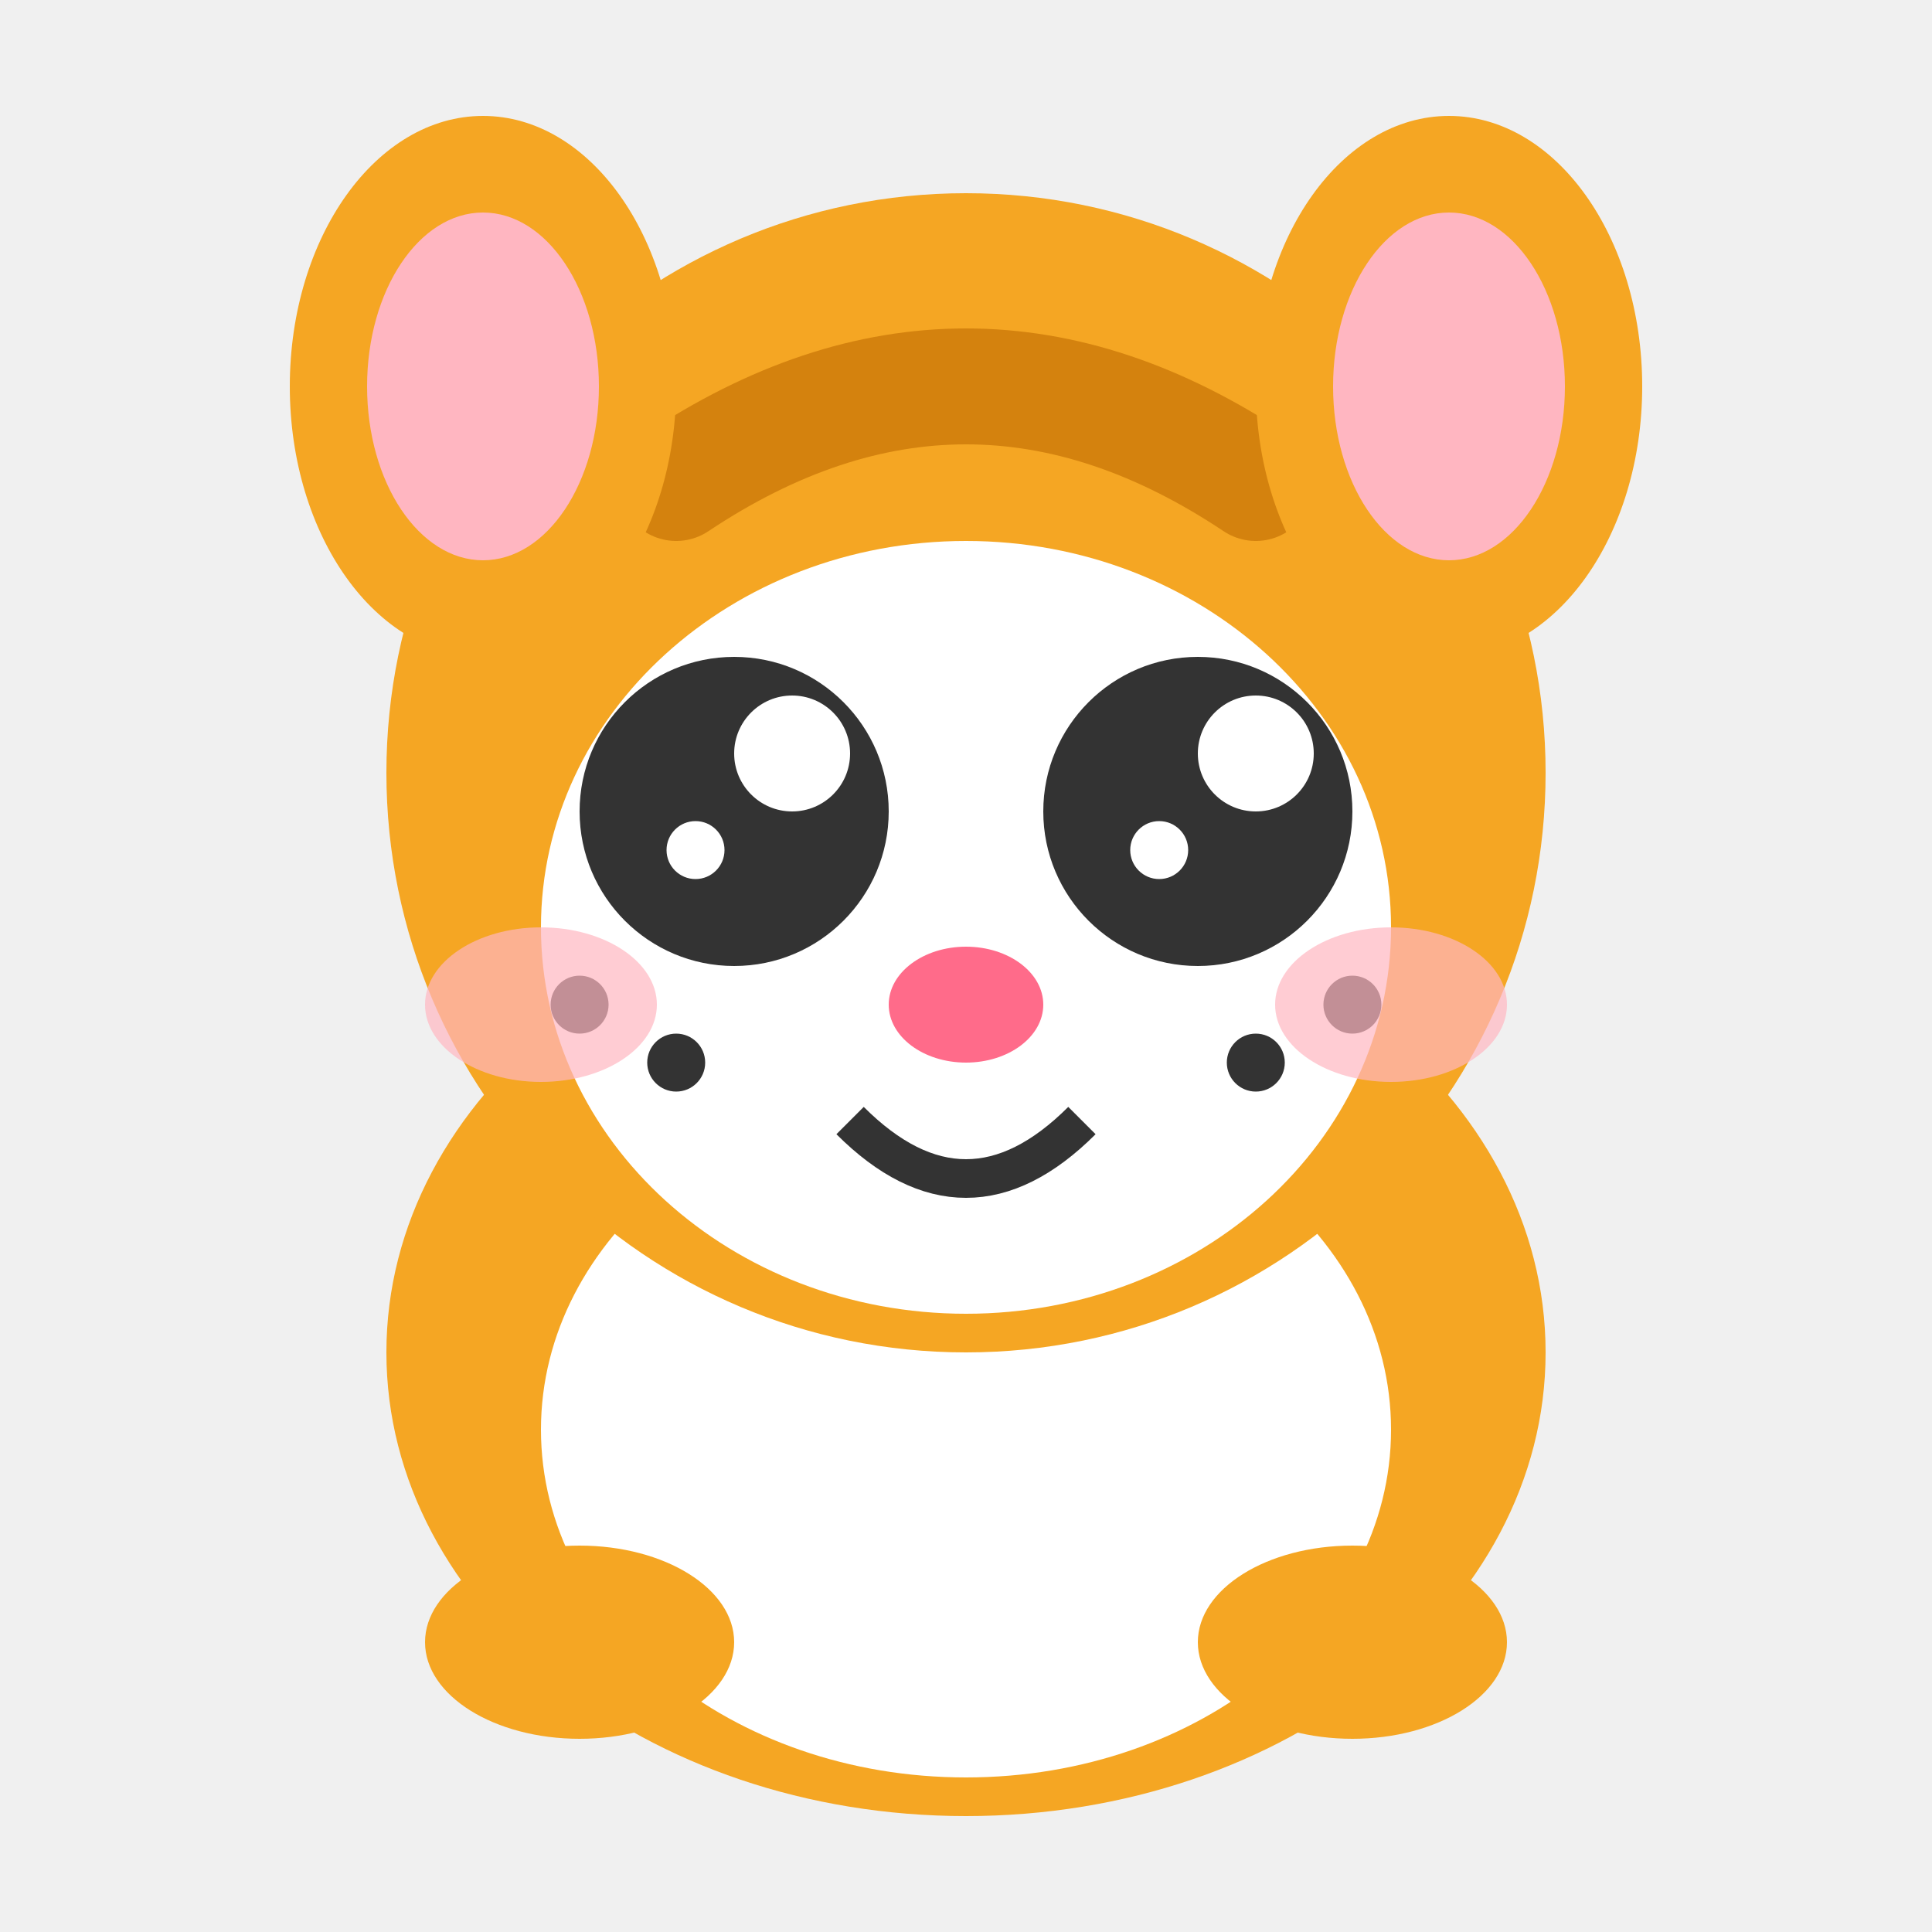
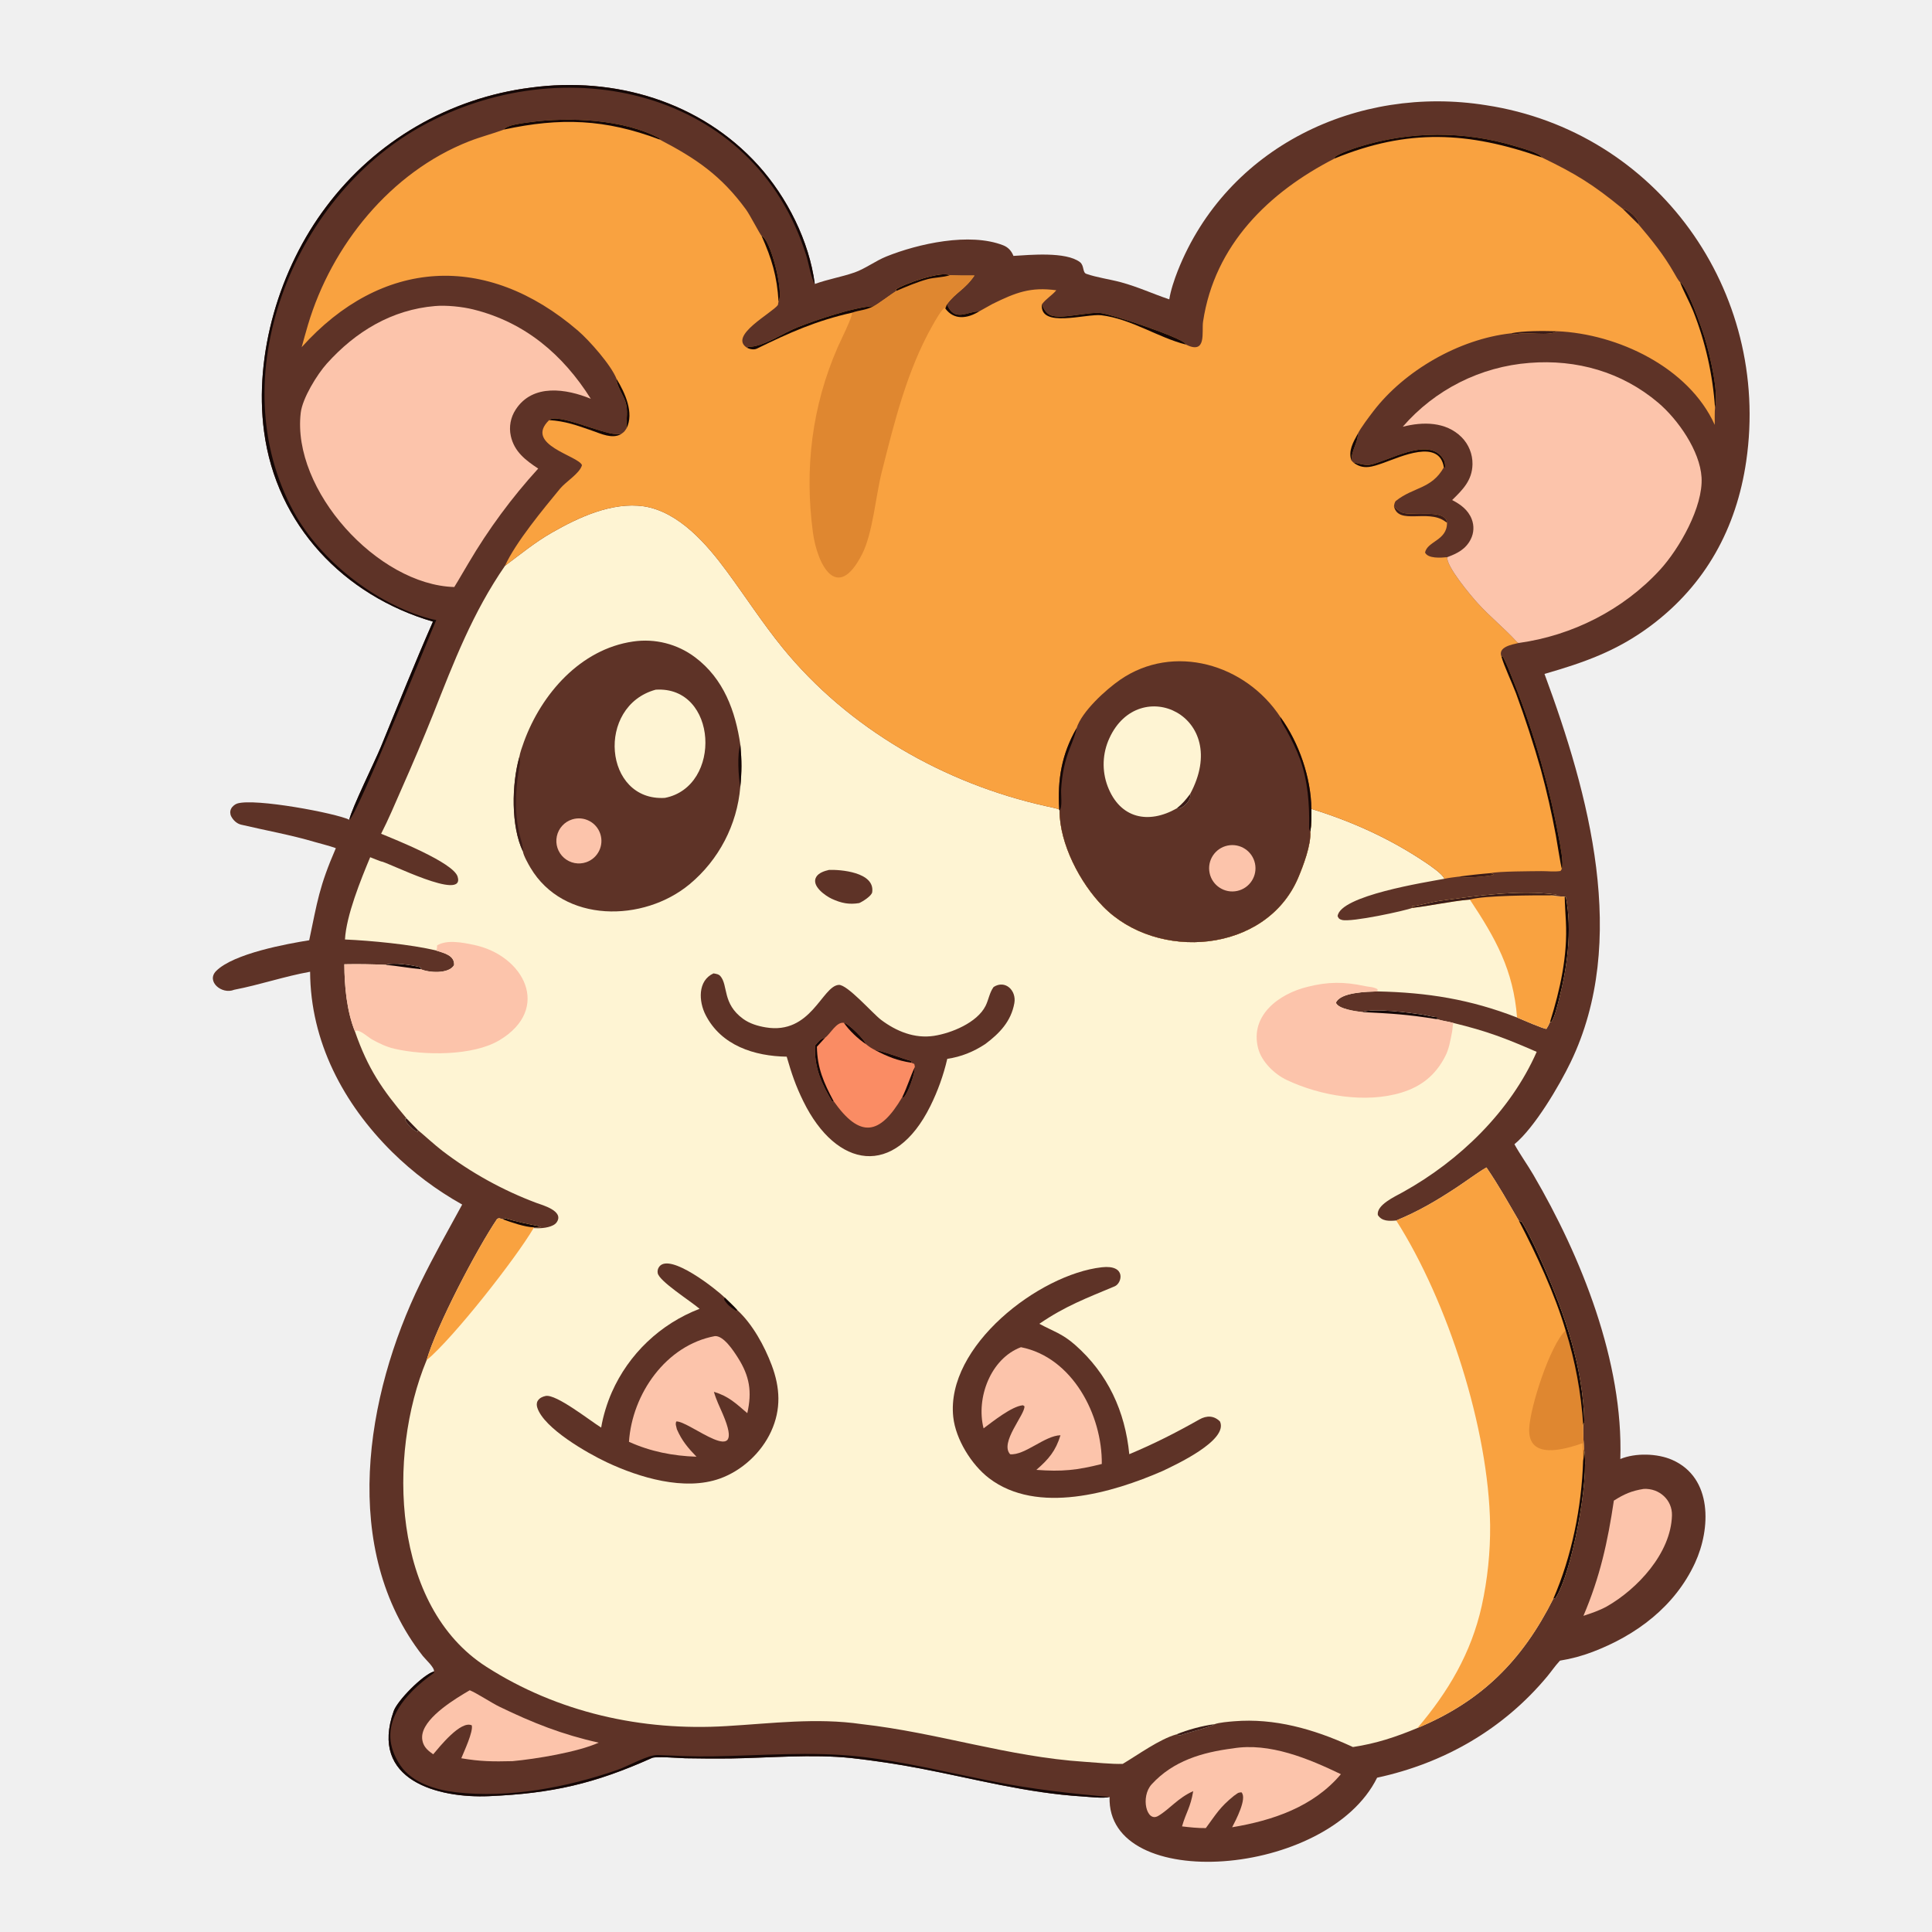
- <svg xmlns="http://www.w3.org/2000/svg" viewBox="0 0 100 100">
-   <ellipse cx="50" cy="70" rx="30" ry="24" fill="#F5A623" />
-   <ellipse cx="50" cy="74" rx="22" ry="18" fill="#FFFFFF" />
-   <circle cx="50" cy="40" r="30" fill="#F5A623" />
-   <ellipse cx="50" cy="48" rx="22" ry="20" fill="#FFFFFF" />
-   <path d="M 35 25 Q 50 15 65 25" fill="none" stroke="#D4820E" stroke-width="6" stroke-linecap="round" />
-   <ellipse cx="25" cy="20" rx="10" ry="14" fill="#F5A623" />
-   <ellipse cx="25" cy="20" rx="6" ry="9" fill="#FFB6C1" />
-   <ellipse cx="75" cy="20" rx="10" ry="14" fill="#F5A623" />
-   <ellipse cx="75" cy="20" rx="6" ry="9" fill="#FFB6C1" />
-   <circle cx="38" cy="42" r="8" fill="#333" />
-   <circle cx="62" cy="42" r="8" fill="#333" />
-   <circle cx="41" cy="39" r="3" fill="#FFF" />
-   <circle cx="65" cy="39" r="3" fill="#FFF" />
-   <circle cx="36" cy="44" r="1.5" fill="#FFF" />
-   <circle cx="60" cy="44" r="1.5" fill="#FFF" />
-   <ellipse cx="50" cy="52" rx="4" ry="3" fill="#FF6B8A" />
-   <path d="M 44 58 Q 50 64 56 58" fill="none" stroke="#333" stroke-width="2" />
-   <circle cx="35" cy="55" r="1.5" fill="#333" />
-   <circle cx="30" cy="52" r="1.5" fill="#333" />
-   <circle cx="65" cy="55" r="1.5" fill="#333" />
-   <circle cx="70" cy="52" r="1.5" fill="#333" />
-   <ellipse cx="28" cy="52" rx="6" ry="4" fill="#FFB6C1" opacity="0.7" />
-   <ellipse cx="72" cy="52" rx="6" ry="4" fill="#FFB6C1" opacity="0.7" />
-   <ellipse cx="30" cy="85" rx="8" ry="5" fill="#F5A623" />
-   <ellipse cx="70" cy="85" rx="8" ry="5" fill="#F5A623" />
+ <svg xmlns="http://www.w3.org/2000/svg" version="1.1" style="display: block;" viewBox="0 0 2048 2048" width="1024" height="1024" preserveAspectRatio="none">
+   <path transform="translate(0,0)" fill="rgb(94,51,39)" d="M 458.959 658.946 C 364.505 631.386 293.029 556.597 279.903 457.361 C 269.081 375.549 296.349 284.508 345.845 219.052 C 398.039 149.414 476.225 103.899 562.553 92.896 C 651.379 80.818 742.637 107.655 803.709 175.187 C 834.372 209.092 857.743 255.503 863.715 301.046 C 878.008 295.854 891.453 293.8 905.894 288.81 C 916.745 285.061 928.391 276.39 939.537 271.911 C 973.505 258.261 1027.94 246.144 1063.46 260.042 C 1068.82 262.139 1072.27 266.098 1074.29 271.266 C 1091.81 270.223 1129.86 266.529 1144.73 277.825 C 1149.5 281.447 1147.33 288.772 1151.51 290.266 C 1162.21 294.085 1176.85 296.109 1188.18 299.181 C 1206.71 304.21 1222.2 311.565 1239.49 317.313 C 1240.86 308.108 1244.95 295.969 1248.42 287.19 C 1300.52 155.592 1439.26 89.739 1575.28 111.528 C 1756.6 139.142 1877.37 308.619 1851.07 488.893 C 1840.72 559.868 1808.03 619.841 1749.88 663.325 C 1714.16 690.03 1679.48 702.226 1637.23 714.383 C 1684.32 841.702 1726.99 997.379 1664.92 1126.02 C 1653.03 1150.67 1626.89 1195.2 1605.36 1212.94 C 1611.48 1224.03 1618.9 1234.23 1625.25 1245.07 C 1676.27 1332.19 1720.98 1443.8 1717.6 1546.63 C 1733.64 1539.92 1756.94 1540.65 1772.56 1547.51 C 1815.74 1566.5 1813.44 1620.7 1796.84 1656.66 C 1775.46 1703 1734.44 1733.5 1688.26 1751.07 C 1677.08 1755.34 1665.49 1758.44 1653.67 1760.34 L 1652.96 1761.09 C 1648.28 1766.17 1644.66 1771.62 1640.31 1776.87 C 1593.67 1833.03 1530.77 1869.13 1459.8 1884.43 C 1407.29 1990.77 1173.09 2007.39 1176.2 1904.9 C 1169.26 1906.54 1155.51 1904.82 1147.82 1904.35 C 1088.57 1900.74 1032.93 1885.63 975.454 1874.62 C 951.267 1870.02 926.913 1866.34 902.446 1863.6 C 860.865 1859.27 815.407 1863.42 773.982 1864.08 C 758.172 1864.22 742.36 1864.14 726.552 1863.84 C 719.888 1863.67 695.271 1861.6 691.136 1863.5 C 630.397 1890.72 585.386 1901.17 518.094 1904.02 C 464.546 1906.29 391.277 1887.38 417.344 1813.8 C 421.285 1802.68 447.871 1775.59 459.971 1771.77 C 461.061 1768.03 450.885 1758.84 448.172 1755.37 C 360.113 1642.75 387.346 1479.38 445.803 1359.78 C 460.112 1330.5 474.689 1304.8 489.937 1276.87 C 462.77 1261.69 437.769 1242.93 415.607 1221.09 C 363.962 1169.87 329.075 1104.21 328.728 1030.09 C 301.233 1035.01 275.863 1043.87 248.232 1049.2 C 235.119 1054.62 218.21 1040.26 229.152 1029.27 C 247.736 1010.6 304.996 1000.37 327.767 996.715 C 336.484 955.521 338.202 940.206 356.014 899.095 C 348.886 896.493 341.376 894.811 334.111 892.662 C 308.267 885.019 281.768 880.332 255.593 874.178 C 250.995 873.097 247.238 869.487 245.104 865.415 C 243.831 862.985 243.665 859.704 245.028 857.264 C 246.088 854.91 249.121 852.508 251.418 851.785 C 270.312 845.84 356.082 862.02 370.265 868.942 C 372.727 857.028 397.752 806.401 403.895 791.36 C 421.935 747.192 439.793 702.606 458.959 658.946 z" />
+   <path transform="translate(0,0)" fill="rgb(20,7,6)" d="M 458.959 658.946 C 364.505 631.386 293.029 556.597 279.903 457.361 C 269.081 375.549 296.349 284.508 345.845 219.052 C 398.039 149.414 476.225 103.899 562.553 92.896 C 651.379 80.818 742.637 107.655 803.709 175.187 C 834.372 209.092 857.743 255.503 863.715 301.046 C 859.689 294.647 857.202 278.94 854.717 270.985 C 799.453 94.072 596.909 49.917 445.557 134.527 C 309.933 210.344 233.984 400.935 311.41 542.603 C 339.618 594.216 398.114 640.129 455.545 655.788 C 457.817 656.395 460.118 656.881 462.441 657.244 C 453.098 678.948 377.885 865.3 370.476 868.879 C 370.41 868.911 370.335 868.921 370.265 868.942 C 372.727 857.028 397.752 806.401 403.895 791.36 C 421.935 747.192 439.793 702.606 458.959 658.946 z" />
+   <path transform="translate(0,0)" fill="rgb(20,7,6)" d="M 459.971 1771.77 L 460.019 1773.35 C 428.753 1795.63 396.622 1830.1 424.323 1871.3 C 436.972 1890.11 462.613 1897.48 483.587 1899.91 C 539.649 1906.34 600.983 1894.7 654.026 1876.32 C 666.252 1872.08 687.016 1859.96 697.547 1860.39 C 717.415 1861.19 734.939 1862.16 755.011 1861.84 C 806.414 1861.03 860.034 1856.26 911.119 1862.05 C 959.677 1867.55 1006.62 1879.31 1054.4 1888.73 C 1094.69 1896.67 1135.3 1901.22 1176.2 1904.9 C 1169.26 1906.54 1155.51 1904.82 1147.82 1904.35 C 1088.57 1900.74 1032.93 1885.63 975.454 1874.62 C 951.267 1870.02 926.913 1866.34 902.446 1863.6 C 860.865 1859.27 815.407 1863.42 773.982 1864.08 C 758.172 1864.22 742.36 1864.14 726.552 1863.84 C 719.888 1863.67 695.271 1861.6 691.136 1863.5 C 630.397 1890.72 585.386 1901.17 518.094 1904.02 C 464.546 1906.29 391.277 1887.38 417.344 1813.8 C 421.285 1802.68 447.871 1775.59 459.971 1771.77 z" />
+   <path transform="translate(0,0)" fill="rgb(254,244,211)" d="M 535.332 599.764 C 551.65 587.588 567.124 574.859 584.794 564.727 C 613.275 548.396 648.671 531.867 682.526 536.713 C 719.943 542.563 749.598 577.303 770.823 606.135 C 790.444 632.786 808.535 660.772 829.316 686.344 C 899.424 772.614 1001.47 830.813 1109.44 854.68 C 1113.84 855.654 1118.48 856.582 1122.81 857.91 L 1123.15 859.105 C 1123.18 894.532 1144.9 935.899 1169.26 960.829 C 1226.62 1019.54 1341.73 1010.54 1375.97 930.817 C 1381.32 918.281 1390.06 895.323 1388.93 881.524 C 1390.31 873.788 1390.07 865.366 1390.11 857.455 C 1433.53 870.898 1473.41 888.908 1511.28 914.35 C 1515.81 917.389 1529.48 926.688 1531.1 931.557 C 1511.49 935.208 1420.3 949.376 1417.92 971.203 C 1419.17 973.652 1419.31 974.235 1422.52 975.165 C 1432.07 977.925 1490.36 965.261 1497 962.434 L 1496.7 960.78 C 1506.02 959.732 1516.53 956.313 1525.98 955.017 C 1565.78 949.559 1610.25 943.021 1650.22 948.389 L 1642.91 949.142 C 1648.55 949.915 1653.01 950.218 1658.67 950.556 L 1659.88 950.945 C 1666.81 987.018 1661.2 1026.29 1652.04 1061.55 C 1650.63 1066.97 1647.68 1079.01 1644.49 1083.28 L 1643.08 1083.4 C 1641.63 1086.74 1641.2 1087.56 1639.27 1090.65 C 1636.62 1090.95 1612.88 1080.57 1608.15 1078.61 C 1558.27 1059.25 1513.18 1052.08 1460.03 1050.93 C 1449.56 1051.32 1421.06 1051.62 1416.13 1062.9 C 1418.35 1069.58 1437.35 1072.09 1443.83 1072.83 C 1456.7 1068.54 1493.56 1073.41 1507.3 1075.46 C 1511.3 1076.06 1521.07 1078.56 1523.78 1078.18 L 1523.36 1080.39 C 1529.31 1082.32 1535.28 1082.8 1540.72 1084.4 C 1576.51 1093.13 1595.45 1100.43 1628.95 1115.01 C 1601.18 1178.18 1546.92 1230.54 1487.28 1263.63 C 1478.22 1268.66 1459.08 1277.26 1460.54 1287.94 C 1464.88 1294.86 1472.78 1294.38 1480.06 1293.77 C 1504.37 1283.68 1522.52 1272.91 1544.43 1258.51 C 1553.48 1252.57 1566.69 1242.72 1575.7 1237.54 C 1589.5 1257.86 1597.92 1273.35 1610.17 1294.25 C 1613.32 1294.97 1613.2 1295.27 1615 1298.41 C 1623.16 1312.7 1629.24 1326.25 1635.94 1341.48 C 1659.06 1393.95 1678.07 1449.57 1679.43 1507.43 C 1679.45 1508.36 1678.68 1509.5 1678.22 1510.3 C 1677.84 1518.1 1678.7 1528.36 1679.14 1536.35 C 1684.99 1568.08 1666.23 1667.44 1648.92 1693.92 L 1646.54 1694.82 C 1613.68 1760.19 1570.6 1803.42 1502.57 1831.75 C 1479.63 1841.31 1458.9 1848.18 1434.17 1851.93 L 1431.29 1850.61 C 1392.57 1832.99 1351.05 1821.07 1308.13 1824.62 C 1302.83 1825.06 1292.26 1825.9 1287.39 1827.73 C 1285.04 1830.35 1256.7 1837.21 1251.45 1839.45 C 1250.52 1839.85 1247.95 1838.87 1246.95 1838.54 C 1228.94 1843.66 1206.25 1860.23 1190.12 1869.8 C 1178.18 1870.13 1161.9 1868.37 1149.83 1867.59 C 1068.63 1862.31 994.439 1836.79 913.394 1827.64 C 865.077 1820.63 818.32 1826.93 770.009 1829.73 C 680.377 1835.24 591.109 1815.32 515.397 1766.75 C 415.617 1702.75 410.356 1542.87 452.159 1441.98 C 462.862 1405.19 505.556 1323.73 526.981 1292.09 C 529.34 1290.82 529.469 1291.56 532.962 1292.46 C 533.807 1292.14 534.652 1291.82 535.496 1291.5 C 547.122 1294.91 558.876 1297.4 570.78 1299.66 L 571.103 1301.3 L 573.352 1300.74 L 572.67 1300.1 L 572.454 1301.02 C 570.693 1301.18 567.738 1301.06 565.87 1301.04 L 565.641 1301.85 C 567.081 1301.91 568.52 1301.95 569.96 1301.98 C 576.03 1302.08 586.506 1300.73 590 1295.82 C 598.619 1283.73 574.675 1277.39 568.713 1275.17 C 532.906 1261.76 499.27 1243.14 468.89 1219.92 C 460.386 1213.33 451.195 1204.79 442.755 1197.72 C 443.184 1198.74 442.976 1198.04 442.912 1199.89 C 439.142 1199.3 429.012 1189.84 429.519 1185.8 L 431.276 1185.86 C 404.874 1154.73 389.969 1132.72 376.37 1093.71 C 367.511 1071.65 365.142 1045.7 365.011 1022.15 C 379.62 1021.86 394.235 1022.07 408.83 1022.77 C 417.033 1019.93 436.519 1023.05 445.105 1025.21 L 446.302 1026.27 L 446.022 1027.37 C 454.122 1031.06 475.739 1032.83 481.359 1023.06 C 482.072 1012.6 470.394 1010.23 462.281 1007.59 C 436.383 1001.14 392.135 997.015 365.68 995.893 C 367.076 970.358 382.436 932.586 392.41 908.689 C 393.506 909.106 403.665 913.22 404.209 913.223 C 409.626 913.248 493.86 956.644 485.041 929.125 C 480.288 914.293 418.801 889.902 404.002 883.808 C 411.769 868.725 418.766 851.949 425.662 836.297 C 437.319 810.064 448.503 783.623 459.207 756.987 C 481.179 701.412 500.994 649.519 535.332 599.764 z" />
+   <path transform="translate(0,0)" fill="rgb(249,162,64)" d="M 1480.06 1293.77 C 1504.37 1283.68 1522.52 1272.91 1544.43 1258.51 C 1553.48 1252.57 1566.69 1242.72 1575.7 1237.54 C 1589.5 1257.86 1597.92 1273.35 1610.17 1294.25 C 1613.32 1294.97 1613.2 1295.27 1615 1298.41 C 1623.16 1312.7 1629.24 1326.25 1635.94 1341.48 C 1659.06 1393.95 1678.07 1449.57 1679.43 1507.43 C 1679.45 1508.36 1678.68 1509.5 1678.22 1510.3 C 1677.84 1518.1 1678.7 1528.36 1679.14 1536.35 C 1684.99 1568.08 1666.23 1667.44 1648.92 1693.92 L 1646.54 1694.82 C 1613.68 1760.19 1570.6 1803.42 1502.57 1831.75 C 1535.26 1793.3 1559.54 1752.3 1570.67 1702.47 C 1576.85 1674.24 1579.85 1645.4 1579.59 1616.5 C 1578.05 1514.47 1534.7 1379.53 1480.06 1293.77 z" />
+   <path transform="translate(0,0)" fill="rgb(223,135,48)" d="M 1659.62 1410.3 C 1669.76 1442.78 1676 1476.34 1678.22 1510.3 C 1677.84 1518.1 1678.7 1528.36 1679.14 1536.35 C 1678.98 1540.12 1678.98 1544.95 1678.15 1548.54 C 1677.91 1542.33 1677.71 1536.12 1677.56 1529.91 C 1658.69 1536.37 1619.88 1548.09 1621 1514.74 C 1621.77 1492.04 1643.19 1425.54 1659.62 1410.3 z" />
+   <path transform="translate(0,0)" fill="rgb(20,7,6)" d="M 1610.17 1294.25 C 1613.32 1294.97 1613.2 1295.27 1615 1298.41 C 1623.16 1312.7 1629.24 1326.25 1635.94 1341.48 C 1659.06 1393.95 1678.07 1449.57 1679.43 1507.43 C 1679.45 1508.36 1678.68 1509.5 1678.22 1510.3 C 1676 1476.34 1669.76 1442.78 1659.62 1410.3 C 1648.14 1371.57 1628.83 1329.98 1610.17 1294.25 z" />
+   <path transform="translate(0,0)" fill="rgb(20,7,6)" d="M 1679.14 1536.35 C 1684.99 1568.08 1666.23 1667.44 1648.92 1693.92 L 1646.54 1694.82 C 1666.12 1649.96 1676.65 1597.43 1678.15 1548.54 C 1678.98 1544.95 1678.98 1540.12 1679.14 1536.35 z" />
+   <path transform="translate(0,0)" fill="rgb(252,196,171)" d="M 1540.72 1084.4 C 1539.78 1086.3 1539.84 1091.07 1539.29 1093.73 C 1537.35 1103.07 1536.23 1111.75 1531.7 1120.29 C 1521.67 1139.61 1506.92 1151.6 1485.89 1158.1 C 1447.92 1169.86 1399.68 1161.69 1364.14 1144.9 C 1350.92 1138.66 1337.39 1125.51 1333.7 1111.35 C 1324.59 1076.35 1355.93 1053.38 1385.93 1046.11 C 1407.34 1040.61 1425.07 1040.55 1446.71 1045.28 C 1452.01 1046.44 1455.4 1045.86 1460.33 1048.65 L 1460.03 1050.93 C 1449.56 1051.32 1421.06 1051.62 1416.13 1062.9 C 1418.35 1069.58 1437.35 1072.09 1443.83 1072.83 C 1456.7 1068.54 1493.56 1073.41 1507.3 1075.46 C 1511.3 1076.06 1521.07 1078.56 1523.78 1078.18 L 1523.36 1080.39 C 1529.31 1082.32 1535.28 1082.8 1540.72 1084.4 z" />
+   <path transform="translate(0,0)" fill="rgb(20,7,6)" d="M 1443.83 1072.83 C 1456.7 1068.54 1493.56 1073.41 1507.3 1075.46 C 1511.3 1076.06 1521.07 1078.56 1523.78 1078.18 L 1523.36 1080.39 C 1491.1 1075.25 1475.96 1074.44 1443.83 1072.83 z" />
+   <path transform="translate(0,0)" fill="rgb(252,196,171)" d="M 462.281 1007.59 C 463.515 1005.11 463.289 1004.97 463.369 1002.13 C 473.803 995.865 490.006 999.044 502.246 1001.59 C 555.398 1012.63 584.957 1069.26 529.539 1102.61 C 501.263 1119.62 449.129 1118.95 417.806 1111.65 C 409.842 1109.8 401.63 1105.91 394.581 1101.98 C 390.064 1099.47 381.677 1091.36 377.025 1092.71 L 376.37 1093.71 C 367.511 1071.65 365.142 1045.7 365.011 1022.15 C 379.62 1021.86 394.235 1022.07 408.83 1022.77 C 417.033 1019.93 436.519 1023.05 445.105 1025.21 L 446.302 1026.27 L 446.022 1027.37 C 454.122 1031.06 475.739 1032.83 481.359 1023.06 C 482.072 1012.6 470.394 1010.23 462.281 1007.59 z" />
+   <path transform="translate(0,0)" fill="rgb(20,7,6)" d="M 408.83 1022.77 C 417.033 1019.93 436.519 1023.05 445.105 1025.21 L 446.302 1026.27 L 446.022 1027.37 C 434.003 1026.32 421.443 1023.89 408.83 1022.77 z" />
+   <path transform="translate(0,0)" fill="rgb(249,162,64)" d="M 1497 962.434 L 1496.7 960.78 C 1506.02 959.732 1516.53 956.313 1525.98 955.017 C 1565.78 949.559 1610.25 943.021 1650.22 948.389 L 1642.91 949.142 C 1648.55 949.915 1653.01 950.218 1658.67 950.556 L 1659.88 950.945 C 1666.81 987.018 1661.2 1026.29 1652.04 1061.55 C 1650.63 1066.97 1647.68 1079.01 1644.49 1083.28 L 1643.08 1083.4 C 1641.63 1086.74 1641.2 1087.56 1639.27 1090.65 C 1636.62 1090.95 1612.88 1080.57 1608.15 1078.61 C 1604.22 1028.18 1585.46 994.794 1558.08 953.539 C 1535.94 955.681 1517.37 960.046 1497 962.434 z" />
+   <path transform="translate(0,0)" fill="rgb(59,28,24)" d="M 1497 962.434 L 1496.7 960.78 C 1506.02 959.732 1516.53 956.313 1525.98 955.017 C 1565.78 949.559 1610.25 943.021 1650.22 948.389 L 1642.91 949.142 C 1626.57 949.005 1574.11 949.117 1558.08 953.539 C 1535.94 955.681 1517.37 960.046 1497 962.434 z" />
+   <path transform="translate(0,0)" fill="rgb(20,7,6)" d="M 1658.67 950.556 L 1659.88 950.945 C 1666.81 987.018 1661.2 1026.29 1652.04 1061.55 C 1650.63 1066.97 1647.68 1079.01 1644.49 1083.28 L 1643.08 1083.4 C 1653.89 1048.66 1661.82 1013.27 1659.9 976.713 C 1659.44 967.993 1658.79 959.288 1658.67 950.556 z" />
+   <path transform="translate(0,0)" fill="rgb(249,162,64)" d="M 532.962 1292.46 C 533.807 1292.14 534.652 1291.82 535.496 1291.5 C 547.122 1294.91 558.876 1297.4 570.78 1299.66 L 571.103 1301.3 L 573.352 1300.74 L 572.67 1300.1 L 572.454 1301.02 C 570.693 1301.18 567.738 1301.06 565.87 1301.04 L 565.641 1301.85 C 546.83 1333.88 481.18 1417.71 452.159 1441.98 C 462.862 1405.19 505.556 1323.73 526.981 1292.09 C 529.34 1290.82 529.469 1291.56 532.962 1292.46 z" />
+   <path transform="translate(0,0)" fill="rgb(20,7,6)" d="M 532.962 1292.46 C 533.807 1292.14 534.652 1291.82 535.496 1291.5 C 547.122 1294.91 558.876 1297.4 570.78 1299.66 L 571.103 1301.3 L 573.352 1300.74 L 572.67 1300.1 L 572.454 1301.02 C 570.693 1301.18 567.738 1301.06 565.87 1301.04 C 556.199 1300.73 541.869 1295.72 532.962 1292.46 z" />
+   <path transform="translate(0,0)" fill="rgb(59,28,24)" d="M 1246.95 1838.54 C 1258.6 1833.68 1274.92 1829.26 1287.39 1827.73 C 1285.04 1830.35 1256.7 1837.21 1251.45 1839.45 C 1250.52 1839.85 1247.95 1838.87 1246.95 1838.54 z" />
+   <path transform="translate(0,0)" fill="rgb(59,28,24)" d="M 442.755 1197.72 C 443.184 1198.74 442.976 1198.04 442.912 1199.89 C 439.142 1199.3 429.012 1189.84 429.519 1185.8 L 431.276 1185.86 C 434.971 1189.69 438.988 1194.03 442.755 1197.72 z" />
+   <path transform="translate(0,0)" fill="rgb(94,51,39)" d="M 550.428 802.762 C 551.257 797.853 553.767 790.795 555.478 786.122 C 573.98 735.603 615.272 688.121 671.044 680.043 C 694.333 676.585 718.036 682.609 736.847 696.768 C 767.083 719.455 779.668 753.792 784.855 789.902 C 786.333 806.461 786.355 817.767 784.736 834.239 C 781.356 874.339 762.056 911.416 731.148 937.187 C 682.282 977.875 597.271 978.945 562.238 919.707 C 560.013 915.944 554.799 906.697 554.349 902.627 C 541.453 875.771 542.479 831.076 550.428 802.762 z" />
+   <path transform="translate(0,0)" fill="rgb(59,28,24)" d="M 550.428 802.762 C 552.024 807.826 550.595 812.004 549.811 816.991 C 546.13 840.427 545.264 865.015 551.715 888.062 C 552.696 891.566 555.019 899.25 554.349 902.627 C 541.453 875.771 542.479 831.076 550.428 802.762 z" />
+   <path transform="translate(0,0)" fill="rgb(20,7,6)" d="M 784.855 789.902 C 786.333 806.461 786.355 817.767 784.736 834.239 C 782.86 824.712 781.14 798.313 784.855 789.902 z" />
+   <path transform="translate(0,0)" fill="rgb(254,244,211)" d="M 695.046 731.1 C 760.927 726.824 766.071 833.843 704.818 845.794 C 639.986 849.726 631.487 748.529 695.046 731.1 z" />
+   <path transform="translate(0,0)" fill="rgb(252,196,171)" d="M 606.507 868.609 C 618.946 864.717 632.208 871.512 636.315 883.882 C 640.421 896.251 633.856 909.629 621.559 913.949 C 613.414 916.81 604.358 915.054 597.872 909.356 C 591.387 903.657 588.48 894.902 590.27 886.456 C 592.06 878.01 598.268 871.187 606.507 868.609 z" />
+   <path transform="translate(0,0)" fill="rgb(94,51,39)" d="M 1167.87 1343.37 C 1194.25 1340.37 1189.45 1360.27 1181.67 1363.53 C 1151.79 1376.06 1129.26 1384.43 1101.74 1403.28 C 1116.3 1411.16 1125.8 1413.5 1139.49 1425.52 C 1174.47 1456.23 1192.65 1496.13 1197.09 1541.5 C 1223.26 1530.58 1246.68 1518.67 1271.35 1504.71 C 1279.09 1500.32 1286.94 1500.44 1293.25 1506.88 C 1302.23 1526.87 1246.14 1552.78 1232.29 1559.36 C 1179.12 1582.55 1099.5 1605.89 1048.5 1567 C 1029.77 1552.72 1013.02 1525.63 1010.48 1502.05 C 1002.39 1426.88 1101.49 1350.87 1167.87 1343.37 z" />
+   <path transform="translate(0,0)" fill="rgb(252,196,171)" d="M 1082.24 1428.09 C 1136.75 1438.78 1168.53 1499.88 1167.95 1551.88 C 1141.45 1558.57 1125.82 1560.14 1098.58 1558.13 C 1111.74 1546.69 1119.02 1538.1 1124.16 1521.42 C 1107.33 1521.85 1086.44 1542.95 1070.8 1541.57 C 1059.36 1529.22 1086.85 1499.34 1085.94 1490.65 L 1084.39 1489.65 C 1072.68 1490.53 1052.2 1507.05 1042.63 1514.12 C 1034.43 1481.86 1050.13 1440.15 1082.24 1428.09 z" />
+   <path transform="translate(0,0)" fill="rgb(94,51,39)" d="M 741.595 1387.39 C 731.335 1378.67 698.811 1358.19 697.192 1349.54 C 696.736 1347.08 697.375 1344.54 698.941 1342.59 C 710.534 1327.92 759.359 1366.81 768.161 1375.38 C 772.23 1379.38 777.872 1384.64 781.583 1388.79 C 797.753 1403.65 810.33 1426.74 818.005 1447.07 C 827.001 1470.89 828.2 1493.89 817.417 1517.38 C 807.058 1539.95 786.519 1558.96 763.121 1567.34 C 725.538 1580.8 677.655 1566.28 643.242 1550.09 C 622.617 1540.39 576.744 1514.22 569.607 1492.32 C 568.823 1489.92 568.62 1487.13 570.021 1484.92 C 571.901 1481.94 574.974 1480.5 578.343 1479.79 C 589.55 1477.45 625.409 1506 637.268 1513.29 C 639.266 1501.09 643.56 1487.21 648.513 1475.95 C 666.507 1435.21 700.011 1403.33 741.595 1387.39 z" />
+   <path transform="translate(0,0)" fill="rgb(20,7,6)" d="M 768.161 1375.38 C 772.23 1379.38 777.872 1384.64 781.583 1388.79 L 780.006 1389.34 C 774.532 1385.72 771.048 1383.26 767.604 1377.65 L 768.161 1375.38 z" />
+   <path transform="translate(0,0)" fill="rgb(252,196,171)" d="M 757.78 1416.33 C 767.02 1415.67 777.469 1431.81 781.999 1438.9 C 794.692 1458.74 797.313 1475.28 792.171 1498.01 C 779.895 1487.55 772.489 1480.13 756.783 1475.39 C 759.164 1483.9 762.779 1490.99 766.23 1499.06 C 792.404 1560.23 730.179 1505.57 716.855 1506.82 C 715.764 1510 716.708 1511.17 717.506 1515.04 C 722.778 1527.16 729.264 1534.82 738.298 1544.18 C 713.277 1543.34 689.622 1538.72 666.73 1528.38 C 670.098 1477.69 705.887 1425.98 757.78 1416.33 z" />
+   <path transform="translate(0,0)" fill="rgb(94,51,39)" d="M 756.332 1031.83 C 759.01 1032.3 761.804 1032.57 763.681 1034.78 C 772.047 1044.59 765.449 1063.82 787.748 1080.04 C 794.698 1085.09 803.244 1087.64 811.645 1089.05 C 859.857 1097.15 871.322 1045.3 889.08 1044.03 C 898.146 1043.38 925.16 1074.46 933.986 1081.09 C 950.137 1093.23 969.419 1101.14 989.862 1098.07 C 1008.37 1095.29 1035.79 1084.12 1044.73 1066.3 C 1048 1059.77 1048.88 1052.24 1053.25 1046.26 C 1065.6 1038.3 1077.63 1049.96 1075.26 1063.31 C 1071.81 1082.69 1059.59 1095.38 1044.49 1106.69 C 1032.02 1114.91 1018.91 1120.26 1004.15 1122.42 C 1000.12 1139.78 994.079 1156.61 986.16 1172.57 C 948.231 1248.99 886.657 1238.82 851.629 1167.56 C 843.296 1150.61 839.16 1138.12 833.936 1120.12 C 799.976 1119.58 764.579 1108.54 747.903 1075.78 C 740.7 1061.63 739.331 1039.61 756.332 1031.83 z" />
+   <path transform="translate(0,0)" fill="rgb(250,140,100)" d="M 874.643 1100.05 C 880.359 1095.83 886.703 1082.86 894.582 1084.24 C 899.217 1084.67 917.418 1102.89 917.767 1106.71 C 921.914 1110 923.177 1110.85 927.872 1113.28 C 932.638 1112.94 958.234 1122.68 965.498 1124.55 L 966.187 1125.63 L 965.833 1126.49 L 969.192 1127.83 C 969.407 1128.84 969.717 1130.03 969.802 1131.04 C 969.869 1138.55 962.799 1158.31 957.983 1163.38 L 956.454 1162.98 C 932.586 1203.55 911.61 1207 883.642 1167.24 L 882.236 1167.93 C 870.435 1148.22 862.977 1131.32 863.953 1108.29 C 867.623 1104.09 869.545 1101.13 874.643 1100.05 z" />
+   <path transform="translate(0,0)" fill="rgb(20,7,6)" d="M 863.953 1108.29 C 867.623 1104.09 869.545 1101.13 874.643 1100.05 L 865.952 1109.6 C 866.332 1131.96 873.075 1147.55 883.642 1167.24 L 882.236 1167.93 C 870.435 1148.22 862.977 1131.32 863.953 1108.29 z" />
+   <path transform="translate(0,0)" fill="rgb(20,7,6)" d="M 927.872 1113.28 C 932.638 1112.94 958.234 1122.68 965.498 1124.55 L 966.187 1125.63 L 965.833 1126.49 C 951.074 1124.19 940.957 1120.13 927.872 1113.28 z" />
+   <path transform="translate(0,0)" fill="rgb(20,7,6)" d="M 894.582 1084.24 C 899.217 1084.67 917.418 1102.89 917.767 1106.71 C 909.825 1101.52 899.866 1092.1 894.582 1084.24 z" />
+   <path transform="translate(0,0)" fill="rgb(20,7,6)" d="M 969.802 1131.04 C 969.869 1138.55 962.799 1158.31 957.983 1163.38 L 956.454 1162.98 C 961.745 1152.22 964.771 1141.6 969.802 1131.04 z" />
+   <path transform="translate(0,0)" fill="rgb(94,51,39)" d="M 878.776 922.151 C 890.149 921.666 927.618 924.288 924.565 945.747 C 924.012 949.634 914.762 955.542 910.817 957.287 C 900.118 959.08 891.796 957.418 881.701 952.76 C 875.247 949.782 859.538 939.057 865.272 929.544 C 867.873 925.227 873.986 923.24 878.776 922.151 z" />
+   <path transform="translate(0,0)" fill="rgb(249,162,64)" d="M 534.205 137.357 C 536.37 132.404 555.084 130.418 560.886 129.614 C 603.269 123.741 661.418 126.297 699.424 146.736 L 699.306 147.946 C 737.786 167.982 764.376 185.992 790.766 222.037 C 794.928 227.721 805.052 247.407 807.346 250.177 C 816.561 252.609 831.283 309.986 825.281 319.651 C 825.054 320.873 824.828 322.095 824.601 323.317 C 818.314 331.93 771.503 356.212 792.09 368.778 L 793.116 367.658 C 808.331 368.112 829.667 353.148 845.485 346.866 C 864.786 339.201 906.964 324.946 926.323 324.548 C 929.05 323.51 945.925 310.99 950.21 308.361 L 949.886 306.72 C 958.03 300.889 998.612 286.83 1006.64 291.806 C 1015.42 292.093 1024.2 292.185 1032.98 292.081 C 1022.76 307.128 1013.11 309.848 1003.84 322.523 C 1011.7 342.07 1025.39 329.867 1037.87 330.133 C 1039 329.645 1049.83 323.306 1052.08 322.201 C 1076.89 309.994 1092.48 303.983 1119.74 307.695 C 1114.67 313.624 1109.42 316.144 1104.46 322.551 C 1106.17 327.213 1108.73 331.987 1113.54 334.071 C 1124.63 338.884 1152.53 330.339 1167.08 331.828 C 1178.66 333.014 1253.73 358.348 1256.68 364.505 C 1256.79 364.719 1256.83 364.955 1256.91 365.18 C 1279.6 376.468 1273.66 351.888 1275.29 340.953 C 1287.47 259.568 1345.02 203.634 1414.75 168.005 C 1414.87 167.401 1414.99 166.797 1415.12 166.193 C 1421.59 161.89 1432.99 158.042 1440.49 155.65 C 1494.46 138.778 1552.27 138.541 1606.38 154.969 C 1611.92 156.678 1632.96 162.272 1634.41 166.884 C 1670.97 184.584 1688.43 195.355 1720.1 221.264 C 1726.29 221.804 1735.46 230.631 1737.24 236.368 L 1736.67 237.603 C 1751.01 254.483 1763.65 270.12 1774.69 289.485 C 1776.04 291.847 1779.18 297.634 1780.97 299.123 C 1788.25 302.967 1803.74 347.045 1806.95 357.551 C 1812.12 374.461 1822.21 415.351 1818 432.411 C 1817.55 435.263 1817.71 446.833 1817.69 450.364 C 1790.13 389.335 1714.6 353.789 1650.49 351.114 C 1642.36 356.899 1618.2 351.364 1607.79 354.214 C 1605.95 354.715 1603.18 353.907 1601.36 353.373 C 1546.76 359.5 1488.87 392.725 1455.76 435.985 C 1451.47 441.59 1442.35 453.581 1439.31 459.855 C 1440.2 466.854 1432.16 478.935 1432.73 487.635 C 1432.69 487.809 1432.65 487.983 1432.61 488.157 L 1434.34 490.003 C 1438.82 491.002 1447.28 493.554 1451.49 492.809 C 1470.81 489.392 1514.04 462.36 1529.46 485.873 C 1531.7 489.278 1531.98 491.615 1531.83 495.589 L 1530.81 495.681 L 1530.53 495.429 C 1517.43 518.577 1498.68 515.999 1479.88 530.824 C 1478.34 532.035 1477.88 534.987 1477.68 536.807 C 1486.77 546.047 1489.61 543.964 1502.01 544.666 C 1510.21 545.13 1533.12 542.062 1533.88 554.114 C 1534.14 573.018 1513.08 573.56 1510.61 585.696 C 1513.71 592.37 1527.66 591.244 1534.03 590.629 C 1533.64 601.195 1559 631.226 1566.65 639.661 C 1579.19 653.477 1594.75 666.081 1607.39 679.845 C 1608.61 681.18 1607.97 680.63 1609.74 681.606 C 1602.97 683.222 1587.39 685.71 1591.65 696.146 L 1592.85 695.691 C 1597.79 704.599 1602.6 717.731 1606.46 727.406 C 1626.77 779.24 1642.14 832.878 1652.36 887.605 C 1653.68 894.559 1657.93 915.363 1655.62 921.099 L 1654.21 923.3 C 1647.42 924.329 1640.26 923.338 1633.8 923.423 C 1623.35 923.562 1588.71 923.56 1580.33 925.529 L 1583.07 926.556 L 1582.84 927.548 C 1574.58 929.352 1554.06 931.084 1545.81 929.329 C 1540.71 929.973 1536.15 930.485 1531.1 931.557 C 1529.48 926.688 1515.81 917.389 1511.28 914.35 C 1473.41 888.908 1433.53 870.898 1390.11 857.455 C 1390.07 865.366 1390.31 873.788 1388.93 881.524 C 1390.06 895.323 1381.32 918.281 1375.97 930.817 C 1341.73 1010.54 1226.62 1019.54 1169.26 960.829 C 1144.9 935.899 1123.18 894.532 1123.15 859.105 L 1122.81 857.91 C 1118.48 856.582 1113.84 855.654 1109.44 854.68 C 1001.47 830.813 899.424 772.614 829.316 686.344 C 808.535 660.772 790.444 632.786 770.823 606.135 C 749.598 577.303 719.943 542.563 682.526 536.713 C 648.671 531.867 613.275 548.396 584.794 564.727 C 567.124 574.859 551.65 587.588 535.332 599.764 C 546.489 574.996 576.248 539.192 593.548 518.157 C 599.877 510.461 614.56 501.873 616.918 493.098 C 613.407 483.111 555.067 471.508 582.113 445.349 C 590.313 437.347 637.773 459.781 652.976 460.131 L 658.161 460.282 C 661.829 457.663 661.681 457.809 664.179 454.055 C 663.556 444.481 666.27 435.414 662.757 425.28 C 660.523 418.836 653.29 408 653.637 401.776 C 647.867 386.991 624.6 360.789 612.757 350.597 C 515.42 266.835 404.21 274.013 319.784 368.039 C 321.969 360.118 324.125 352.166 326.479 344.263 C 351.586 259.998 414.128 182.485 497.027 149.902 C 509.286 145.084 521.982 141.861 534.205 137.357 z" />
+   <path transform="translate(0,0)" fill="rgb(94,51,39)" d="M 1141.19 771.931 C 1146.75 754.181 1172.36 730.94 1187.49 720.528 C 1243.96 681.653 1320.27 703.635 1357.4 760.344 C 1376.83 787.003 1389.8 824.382 1390.11 857.455 C 1390.07 865.366 1390.31 873.788 1388.93 881.524 C 1390.06 895.323 1381.32 918.281 1375.97 930.817 C 1341.73 1010.54 1226.62 1019.54 1169.26 960.829 C 1144.9 935.899 1123.18 894.532 1123.15 859.105 L 1122.81 857.91 C 1120.85 826.249 1125.42 799.523 1141.19 771.931 z" />
+   <path transform="translate(0,0)" fill="rgb(20,7,6)" d="M 1388.93 881.524 C 1388.03 879.164 1387.75 878.826 1387.79 876.302 C 1388.09 852.113 1386.37 827.902 1378.16 804.944 C 1374.28 794.314 1369.19 784.345 1363.86 774.405 C 1362.06 771.046 1356.68 763.532 1357.4 760.344 C 1376.83 787.003 1389.8 824.382 1390.11 857.455 C 1390.07 865.366 1390.31 873.788 1388.93 881.524 z" />
+   <path transform="translate(0,0)" fill="rgb(20,7,6)" d="M 1122.81 857.91 C 1120.85 826.249 1125.42 799.523 1141.19 771.931 C 1140.38 777.456 1136.53 787.033 1134.33 792.532 C 1128.42 807.337 1125.83 820.804 1124.86 836.722 C 1124.5 842.733 1126.45 855.612 1123.15 859.105 L 1122.81 857.91 z" />
+   <path transform="translate(0,0)" fill="rgb(254,244,211)" d="M 1247.54 856.837 C 1217.38 874.05 1187.21 867.718 1174.17 833.563 C 1167.9 816.983 1168.56 798.577 1176.01 782.491 C 1207.42 713.774 1306.25 758.637 1261.6 841.664 C 1263.36 848.524 1252.65 858.447 1247.54 856.837 z" />
+   <path transform="translate(0,0)" fill="rgb(59,28,24)" d="M 1261.6 841.664 C 1263.36 848.524 1252.65 858.447 1247.54 856.837 C 1254.27 851.103 1256.36 848.494 1261.6 841.664 z" />
+   <path transform="translate(0,0)" fill="rgb(252,196,171)" d="M 1301.38 896.326 C 1314.6 893.626 1327.53 902.097 1330.33 915.301 C 1333.14 928.504 1324.77 941.498 1311.59 944.406 C 1298.26 947.346 1285.08 938.863 1282.25 925.511 C 1279.41 912.159 1288 899.055 1301.38 896.326 z" />
+   <path transform="translate(0,0)" fill="rgb(223,135,48)" d="M 950.21 308.361 L 949.886 306.72 C 958.03 300.889 998.612 286.83 1006.64 291.806 C 1015.42 292.093 1024.2 292.185 1032.98 292.081 C 1022.76 307.128 1013.11 309.848 1003.84 322.523 L 1002.07 327.049 L 1001.07 326.23 C 997.152 329.729 991.277 340.047 988.36 345.245 C 961.37 393.009 947.993 447.723 934.686 500.422 C 928.25 525.91 925.252 565 913.904 587.34 C 887.363 639.583 866.265 598.624 861.675 564.031 C 852.705 496.426 860.689 430.654 888.017 368.035 C 890.522 362.32 904.123 335.056 903.215 331.45 C 911.045 328.699 917.238 329.072 926.323 324.548 C 929.05 323.51 945.925 310.99 950.21 308.361 z" />
+   <path transform="translate(0,0)" fill="rgb(20,7,6)" d="M 950.21 308.361 L 949.886 306.72 C 958.03 300.889 998.612 286.83 1006.64 291.806 C 999.786 294.076 989.999 294.102 983.222 295.937 C 972.656 298.798 960.22 304.028 950.21 308.361 z" />
+   <path transform="translate(0,0)" fill="rgb(20,7,6)" d="M 1591.65 696.146 L 1592.85 695.691 C 1597.79 704.599 1602.6 717.731 1606.46 727.406 C 1626.77 779.24 1642.14 832.878 1652.36 887.605 C 1653.68 894.559 1657.93 915.363 1655.62 921.099 C 1654.37 917.284 1650.39 891.545 1649.29 885.681 C 1644.93 862.165 1639.62 838.836 1633.36 815.753 C 1625.6 788.56 1616.83 761.662 1607.09 735.115 C 1603.12 724.502 1594.17 705.498 1591.65 696.146 z" />
+   <path transform="translate(0,0)" fill="rgb(20,7,6)" d="M 1414.75 168.005 C 1414.87 167.401 1414.99 166.797 1415.12 166.193 C 1421.59 161.89 1432.99 158.042 1440.49 155.65 C 1494.46 138.778 1552.27 138.541 1606.38 154.969 C 1611.92 156.678 1632.96 162.272 1634.41 166.884 C 1556.58 139.465 1492.49 136.136 1414.75 168.005 z" />
+   <path transform="translate(0,0)" fill="rgb(20,7,6)" d="M 534.205 137.357 C 536.37 132.404 555.084 130.418 560.886 129.614 C 603.269 123.741 661.418 126.297 699.424 146.736 L 699.306 147.946 C 641.807 126.186 593.91 124.421 534.205 137.357 z" />
+   <path transform="translate(0,0)" fill="rgb(20,7,6)" d="M 1104.46 322.551 C 1106.17 327.213 1108.73 331.987 1113.54 334.071 C 1124.63 338.884 1152.53 330.339 1167.08 331.828 C 1178.66 333.014 1253.73 358.348 1256.68 364.505 C 1256.79 364.719 1256.83 364.955 1256.91 365.18 C 1227.96 357.939 1198.97 337.976 1167.55 334.207 C 1151.29 332.256 1101.75 348.405 1104.46 322.551 z" />
+   <path transform="translate(0,0)" fill="rgb(20,7,6)" d="M 792.09 368.778 L 793.116 367.658 C 808.331 368.112 829.667 353.148 845.485 346.866 C 864.786 339.201 906.964 324.946 926.323 324.548 C 917.238 329.072 911.045 328.699 903.215 331.45 C 865.37 339.942 836.934 352.596 802.372 369.54 C 799.393 371 795.061 370.272 792.09 368.778 z" />
+   <path transform="translate(0,0)" fill="rgb(20,7,6)" d="M 1780.97 299.123 C 1788.25 302.967 1803.74 347.045 1806.95 357.551 C 1812.12 374.461 1822.21 415.351 1818 432.411 C 1815.64 397.202 1807.83 362.573 1794.85 329.757 C 1790.83 319.78 1785.12 309.891 1781.29 299.977 L 1780.97 299.123 z" />
+   <path transform="translate(0,0)" fill="rgb(20,7,6)" d="M 1434.34 490.003 C 1438.82 491.002 1447.28 493.554 1451.49 492.809 C 1470.81 489.392 1514.04 462.36 1529.46 485.873 C 1531.7 489.278 1531.98 491.615 1531.83 495.589 L 1530.81 495.681 L 1530.53 495.429 C 1525.86 464.75 1484.3 484.423 1466.88 490.551 C 1455.14 494.683 1445 498.622 1434.34 490.003 z" />
+   <path transform="translate(0,0)" fill="rgb(20,7,6)" d="M 582.113 445.349 C 590.313 437.347 637.773 459.781 652.976 460.131 L 658.161 460.282 C 648.863 465.503 637.027 459.784 627.539 456.477 C 611.402 450.852 599.284 446.414 582.113 445.349 z" />
+   <path transform="translate(0,0)" fill="rgb(20,7,6)" d="M 807.346 250.177 C 816.561 252.609 831.283 309.986 825.281 319.651 C 823.726 292.956 818.074 274.209 807.346 250.177 z" />
+   <path transform="translate(0,0)" fill="rgb(59,28,24)" d="M 1477.68 536.807 C 1486.77 546.047 1489.61 543.964 1502.01 544.666 C 1510.21 545.13 1533.12 542.062 1533.88 554.114 C 1533.55 553.88 1533.22 553.646 1532.89 553.412 L 1531.35 552.36 C 1513.08 539.673 1482.33 556.692 1477.68 536.807 z" />
+   <path transform="translate(0,0)" fill="rgb(20,7,6)" d="M 664.179 454.055 C 663.556 444.481 666.27 435.414 662.757 425.28 C 660.523 418.836 653.29 408 653.637 401.776 C 662.407 416.202 672.437 437.586 664.179 454.055 z" />
+   <path transform="translate(0,0)" fill="rgb(59,28,24)" d="M 1601.36 353.373 C 1615.61 350.412 1635.81 350.805 1650.49 351.114 C 1642.36 356.899 1618.2 351.364 1607.79 354.214 C 1605.95 354.715 1603.18 353.907 1601.36 353.373 z" />
+   <path transform="translate(0,0)" fill="rgb(20,7,6)" d="M 1003.84 322.523 C 1011.7 342.07 1025.39 329.867 1037.87 330.133 C 1025.72 337.627 1011.41 339.784 1002.07 327.049 L 1003.84 322.523 z" />
+   <path transform="translate(0,0)" fill="rgb(59,28,24)" d="M 1545.81 929.329 C 1557.28 927.734 1568.79 926.466 1580.33 925.529 L 1583.07 926.556 L 1582.84 927.548 C 1574.58 929.352 1554.06 931.084 1545.81 929.329 z" />
+   <path transform="translate(0,0)" fill="rgb(20,7,6)" d="M 1439.31 459.855 C 1440.2 466.854 1432.16 478.935 1432.73 487.635 C 1432.69 487.809 1432.65 487.983 1432.61 488.157 C 1428.83 478.304 1434.6 468.309 1439.31 459.855 z" />
+   <path transform="translate(0,0)" fill="rgb(59,28,24)" d="M 1720.1 221.264 C 1726.29 221.804 1735.46 230.631 1737.24 236.368 L 1736.67 237.603 L 1720.1 221.264 z" />
+   <path transform="translate(0,0)" fill="rgb(252,196,171)" d="M 1486.98 452.362 C 1521.1 412.968 1569.4 388.644 1621.37 384.683 C 1671.2 380.695 1719.14 394.251 1757.6 426.759 C 1778.81 444.687 1802.06 478.036 1803.72 506.073 C 1805.57 537.159 1780.11 581.79 1759.57 604.128 C 1720.53 646.587 1666.56 673.768 1609.74 681.606 C 1607.97 680.63 1608.61 681.18 1607.39 679.845 C 1594.75 666.081 1579.19 653.477 1566.65 639.661 C 1559 631.226 1533.64 601.195 1534.03 590.629 C 1544.47 586.877 1553.74 582.241 1559.02 571.685 C 1562.42 565.031 1562.8 557.24 1560.07 550.286 C 1556.27 540.493 1548.29 534.704 1539.34 530.059 C 1550.52 519.132 1560.54 509.296 1560.9 492.203 C 1561.1 481.388 1556.88 470.959 1549.23 463.32 C 1532.55 446.797 1508.2 446.926 1486.98 452.362 z" />
+   <path transform="translate(0,0)" fill="rgb(252,196,171)" d="M 461.285 324.405 C 473.155 323.376 489.938 325.113 501.479 327.961 C 556.512 341.543 596.75 375.898 626.277 422.734 C 600.41 412.082 564.743 406.329 546.692 434.114 C 541.25 442.35 539.364 452.434 541.463 462.08 C 545.116 478.86 557.284 487.963 570.524 496.707 C 542.511 527.44 517.764 560.997 496.679 596.84 C 491.562 605.31 486.817 613.819 481.554 622.27 C 400.211 619.972 309.19 519.441 318.78 437.631 C 320.602 422.091 336.154 396.891 346.446 385.429 C 376.927 351.484 415.306 328.246 461.285 324.405 z" />
+   <path transform="translate(0,0)" fill="rgb(252,196,171)" d="M 1306.73 1853.4 C 1345.77 1846.79 1387.41 1864.37 1421.4 1880.71 C 1392.12 1915.47 1349.03 1929.8 1306.11 1936.98 C 1309.74 1929.99 1322.41 1906.17 1315.94 1899.89 C 1311.8 1900.22 1311.9 1901.08 1307.87 1903.76 C 1292.81 1916.02 1289.42 1922.71 1278.22 1937.85 C 1270.17 1937.97 1260.99 1937.01 1253 1936.04 C 1257.52 1920.45 1261.8 1916.6 1264.86 1898.68 C 1248.4 1906.02 1239.95 1917.77 1227.74 1924.96 C 1215.3 1932.28 1208.77 1904.59 1220.83 1891.43 C 1243.66 1866.53 1274.42 1857.54 1306.73 1853.4 z" />
+   <path transform="translate(0,0)" fill="rgb(252,196,171)" d="M 497.947 1791.74 C 505.379 1794.76 520.997 1805.1 529.238 1809.09 C 564.788 1826.33 596.135 1838.76 634.671 1847.28 C 612.407 1857.36 567.507 1864.68 543.25 1866.89 C 522.428 1867.4 509.356 1867.3 488.99 1863.83 C 492.083 1856.28 501.78 1835.58 500.102 1828.93 C 488.354 1823.44 465.789 1851.91 459.218 1859.61 C 456.166 1857.5 452.834 1855.06 450.701 1851.97 C 447.735 1847.7 446.741 1842.36 447.971 1837.31 C 452.284 1818.96 482.854 1800.53 497.947 1791.74 z" />
+   <path transform="translate(0,0)" fill="rgb(252,196,171)" d="M 1742.38 1578.3 C 1759.04 1577.43 1772.81 1590.12 1772.35 1606.45 C 1771.25 1646.59 1735.53 1684.56 1703.22 1702.94 C 1695.36 1707.27 1686.98 1710.06 1678.5 1712.86 C 1696.05 1671.73 1704.25 1634.44 1710.75 1590.73 C 1721.78 1583.73 1729.52 1580.37 1742.38 1578.3 z" />
</svg>
